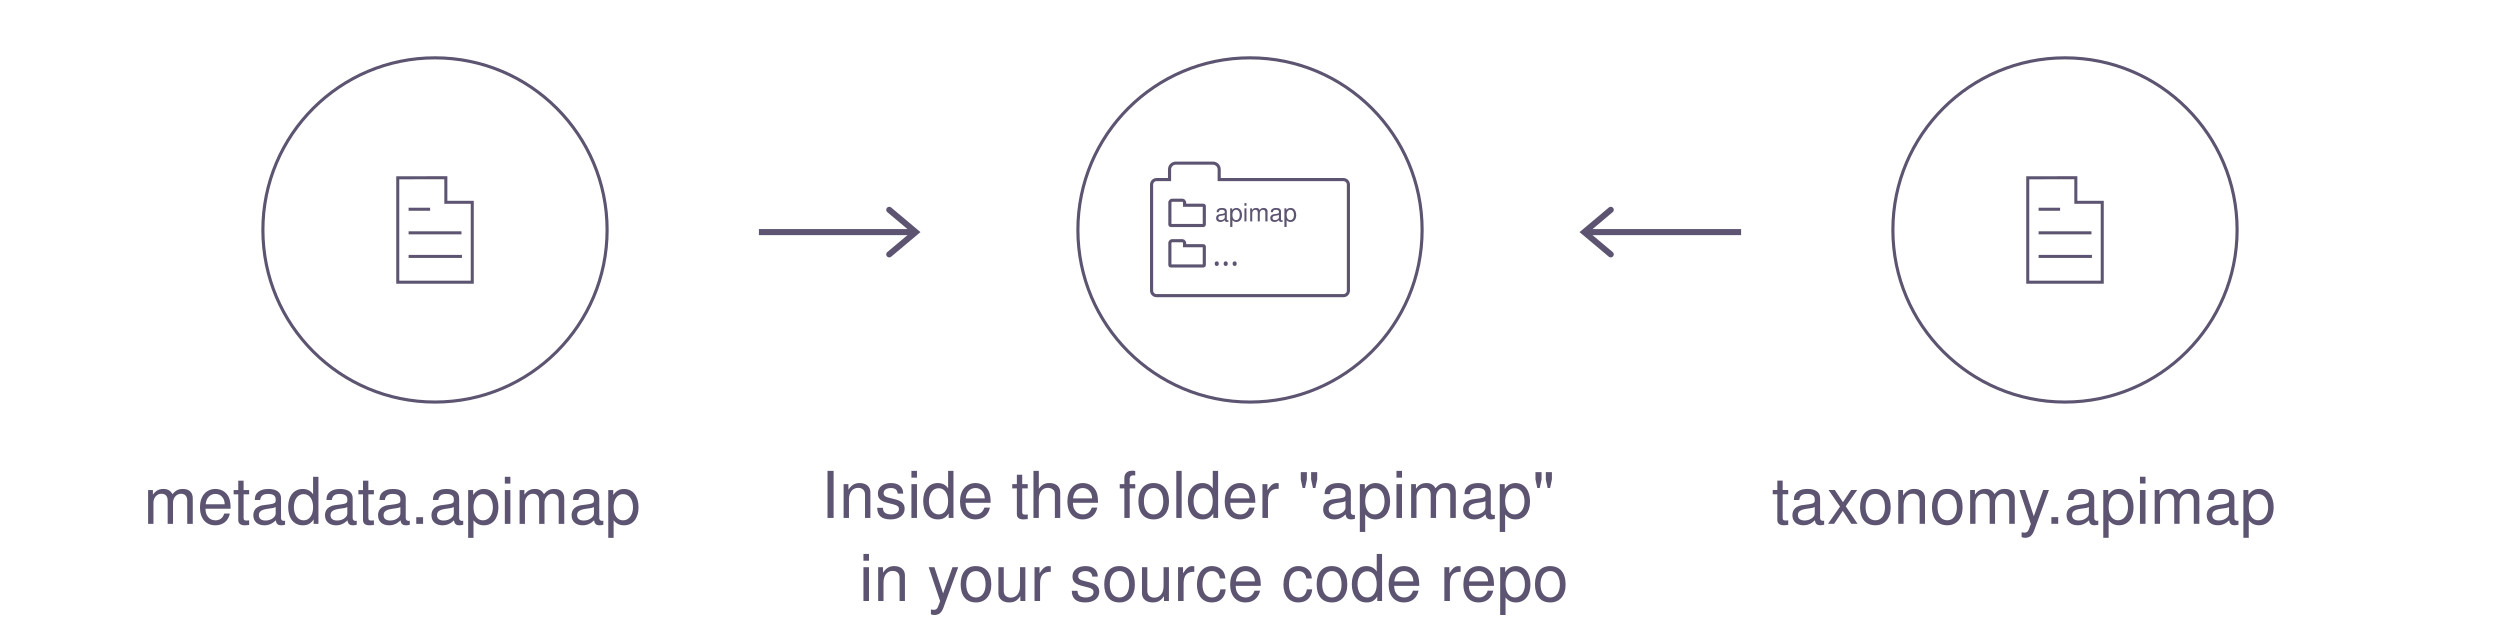
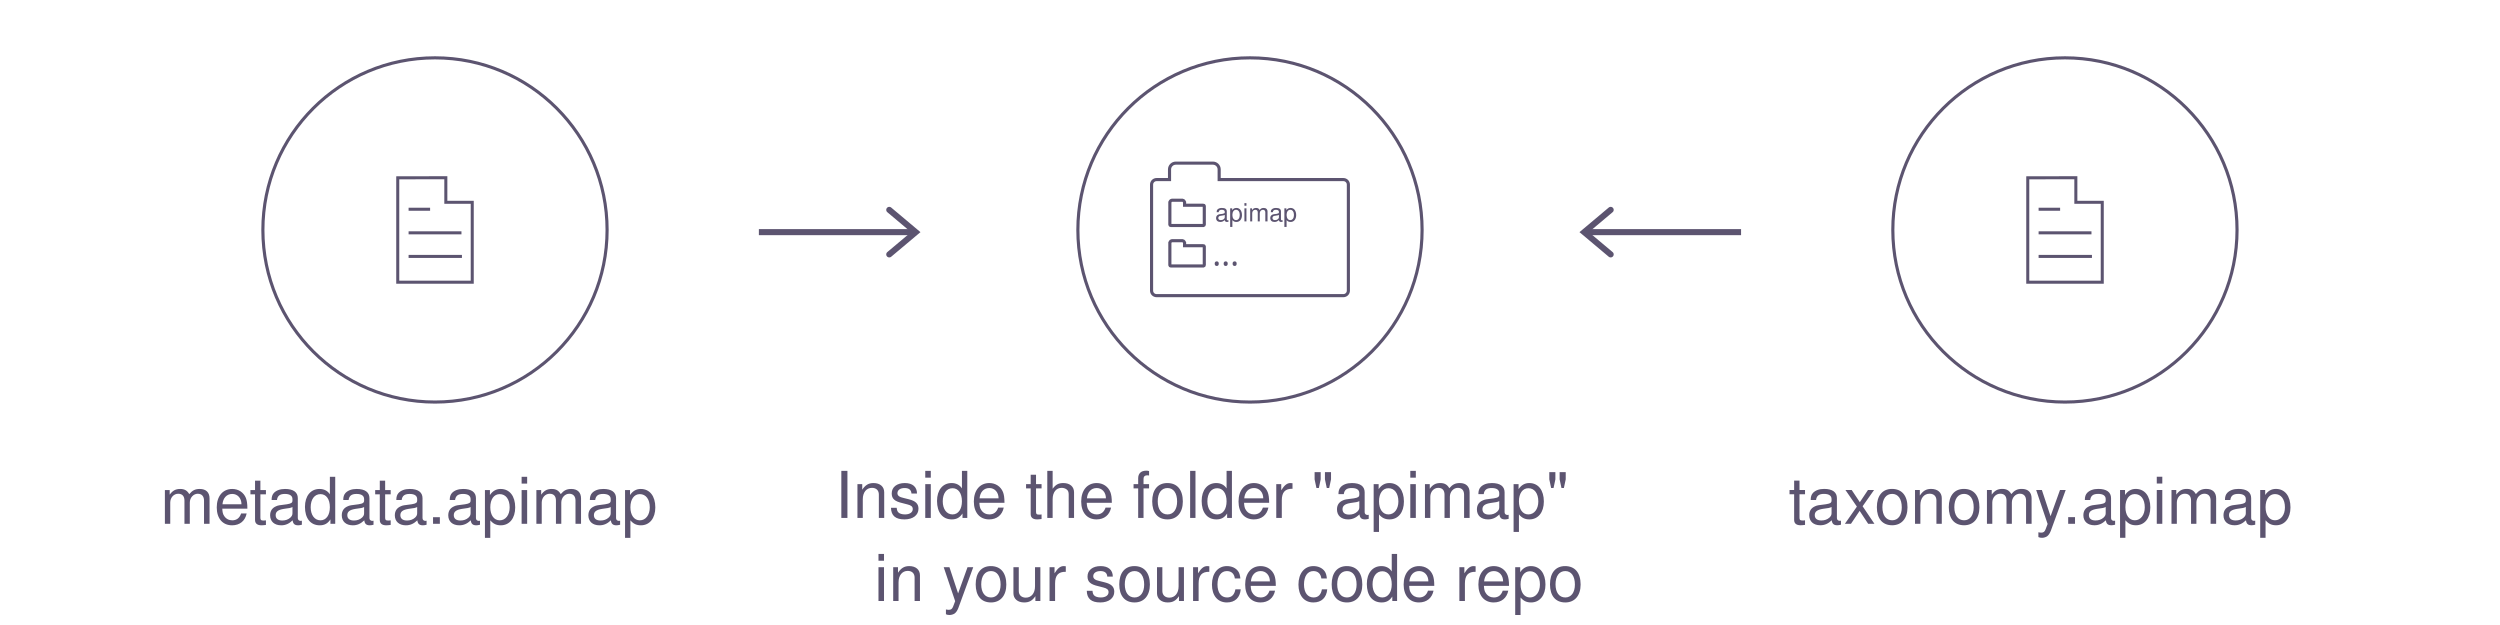
- <svg xmlns="http://www.w3.org/2000/svg" width="800" height="200" viewBox="0 0 211.667 52.917" version="1.1" id="svg2153">
-   <defs id="defs2147" />
-   <g id="layer1">
-     <text xml:space="preserve" style="font-size:5.475px;line-height:1.25;font-family:Helvetica-Light;-inkscape-font-specification:'Helvetica-Light, Normal';text-align:center;text-anchor:middle;display:inline;stroke-width:0.257;fill:#5c5470" x="36.758" y="44.351" id="text1841">
-       <tspan x="36.758" y="44.351" style="font-style:normal;font-variant:normal;font-weight:normal;font-stretch:normal;font-size:5.475px;font-family:Helvetica;-inkscape-font-specification:Helvetica;text-align:center;text-anchor:middle;stroke-width:0.257;fill:#5c5470" id="tspan1839">metadata.apimap</tspan>
-     </text>
-     <g id="g28408" transform="translate(1.393514)">
-       <circle style="display:inline;fill:none;stroke:#5c5470;stroke-width:0.265;stroke-linecap:round;stroke-miterlimit:4;stroke-dasharray:none" id="circle1819" cx="35.436" cy="19.469" r="14.572" />
-       <g id="g1885" transform="translate(119.5004,-14.65223)" style="stroke:#5c5470">
-         <path style="display:inline;fill:none;stroke:#5c5470;stroke-width:0.257;stroke-linecap:butt;stroke-linejoin:miter;stroke-miterlimit:4;stroke-dasharray:none;stroke-opacity:1" d="m -87.217,29.707 v 8.837 h 6.307 v -6.764 h -2.236 v -2.081 z" id="path1829" />
-         <path style="display:inline;fill:none;stroke:#5c5470;stroke-width:0.257;stroke-linecap:butt;stroke-linejoin:miter;stroke-miterlimit:4;stroke-dasharray:none;stroke-opacity:1" d="m -86.299,32.368 h 1.821" id="path1831" />
-         <path style="display:inline;fill:none;stroke:#5c5470;stroke-width:0.257;stroke-linecap:butt;stroke-linejoin:miter;stroke-miterlimit:4;stroke-dasharray:none;stroke-opacity:1" d="m -86.299,34.365 h 4.476" id="path1833" />
-         <path style="display:inline;fill:none;stroke:#5c5470;stroke-width:0.257;stroke-linecap:butt;stroke-linejoin:miter;stroke-miterlimit:4;stroke-dasharray:none;stroke-opacity:1" d="m -86.299,36.362 h 4.516" id="path1835" />
-       </g>
+ <svg xmlns="http://www.w3.org/2000/svg" width="800" height="200" version="1.1" viewBox="0 0 211.67 52.917">
+   <text x="36.758" y="44.351" fill="#5c5470" font-family="Helvetica-Light" font-size="5.475px" stroke-width=".257" text-align="center" text-anchor="middle" style="line-height:1.25" xml:space="preserve">
+     <tspan x="36.758" y="44.351" fill="#5c5470" font-family="Helvetica" font-size="5.475px" stroke-width=".257" text-align="center" text-anchor="middle">metadata.apimap</tspan>
+   </text>
+   <g transform="translate(1.3935)" fill="none" stroke="#5c5470">
+     <circle cx="35.436" cy="19.469" r="14.572" stroke-linecap="round" stroke-width=".265" />
+     <g transform="translate(119.5 -14.652)" stroke-width=".257">
+       <path d="m-87.217 29.707v8.837h6.307v-6.764h-2.236v-2.081z" />
+       <path d="m-86.299 32.368h1.821" />
+       <path d="m-86.299 34.365h4.476" />
+       <path d="m-86.299 36.362h4.516" />
    </g>
-     <g id="g28416" transform="translate(1.393514)">
-       <circle style="display:inline;fill:none;stroke:#5c5470;stroke-width:0.265;stroke-linecap:round;stroke-miterlimit:4;stroke-dasharray:none" id="circle1889" cx="173.443" cy="19.469" r="14.572" />
-       <g id="g1899" transform="translate(257.5071,-14.65223)" style="stroke:#5c5470">
-         <path style="display:inline;fill:none;stroke:#5c5470;stroke-width:0.257;stroke-linecap:butt;stroke-linejoin:miter;stroke-miterlimit:4;stroke-dasharray:none;stroke-opacity:1" d="m -87.217,29.707 v 8.837 h 6.307 v -6.764 h -2.236 v -2.081 z" id="path1891" />
-         <path style="display:inline;fill:none;stroke:#5c5470;stroke-width:0.257;stroke-linecap:butt;stroke-linejoin:miter;stroke-miterlimit:4;stroke-dasharray:none;stroke-opacity:1" d="m -86.299,32.368 h 1.821" id="path1893" />
-         <path style="display:inline;fill:none;stroke:#5c5470;stroke-width:0.257;stroke-linecap:butt;stroke-linejoin:miter;stroke-miterlimit:4;stroke-dasharray:none;stroke-opacity:1" d="m -86.299,34.365 h 4.476" id="path1895" />
-         <path style="display:inline;fill:none;stroke:#5c5470;stroke-width:0.257;stroke-linecap:butt;stroke-linejoin:miter;stroke-miterlimit:4;stroke-dasharray:none;stroke-opacity:1" d="m -86.299,36.362 h 4.516" id="path1897" />
-       </g>
+     <circle cx="173.44" cy="19.469" r="14.572" stroke-linecap="round" stroke-width=".265" />
+     <g transform="translate(257.51 -14.652)" stroke-width=".257">
+       <path d="m-87.217 29.707v8.837h6.307v-6.764h-2.236v-2.081z" />
+       <path d="m-86.299 32.368h1.821" />
+       <path d="m-86.299 34.365h4.476" />
+       <path d="m-86.299 36.362h4.516" />
    </g>
-     <text xml:space="preserve" style="font-size:5.475px;line-height:1.25;font-family:Helvetica-Light;-inkscape-font-specification:'Helvetica-Light, Normal';text-align:center;text-anchor:middle;display:inline;stroke-width:0.257;fill:#5c5470" x="174.91" y="44.345" id="text1903">
-       <tspan x="174.91" y="44.345" style="font-style:normal;font-variant:normal;font-weight:normal;font-stretch:normal;font-size:5.475px;font-family:Helvetica;-inkscape-font-specification:Helvetica;text-align:center;text-anchor:middle;stroke-width:0.257;fill:#5c5470" id="tspan1901">taxonomy.apimap</tspan>
-     </text>
-     <text xml:space="preserve" style="font-size:5.475px;line-height:1.25;font-family:Helvetica-Light;-inkscape-font-specification:'Helvetica-Light, Normal';text-align:center;text-anchor:middle;display:inline;stroke-width:0.257" x="105.023" y="40.871" id="text1945">
-       <tspan x="105.023" y="40.871" style="font-style:normal;font-variant:normal;font-weight:normal;font-stretch:normal;font-size:5.475px;font-family:Helvetica;-inkscape-font-specification:Helvetica;text-align:end;text-anchor:end;stroke-width:0.257" id="tspan2037" />
-     </text>
-     <g id="g28400" transform="translate(1.393506)">
-       <circle style="display:inline;fill:none;stroke:#5c5470;stroke-width:0.265;stroke-linecap:round;stroke-miterlimit:4;stroke-dasharray:none" id="circle1931" cx="104.44" cy="19.469" r="14.572" />
-       <path id="rect1953" style="fill:none;stroke:#5c5470;stroke-width:1;stroke-linecap:round;stroke-miterlimit:4;stroke-dasharray:none" d="m 370.996,52.203 c -1.104,0 -2.008,0.904 -2.008,2.008 v 3.256 h -4.143 c -0.889,0 -1.605,0.717 -1.605,1.605 v 33.932 c 0,0.889 0.717,1.605 1.605,1.605 h 59.775 c 0.889,0 1.604,-0.717 1.604,-1.605 v -33.932 c 0,-0.889 -0.715,-1.605 -1.604,-1.605 h -39.748 v -3.256 c 0,-1.104 -0.898,-2.008 -2.002,-2.008 z" transform="scale(0.2645833)" />
-       <path id="path1964" style="color:#000000;font-style:normal;font-variant:normal;font-weight:normal;font-stretch:normal;font-size:medium;line-height:normal;font-family:sans-serif;font-variant-ligatures:normal;font-variant-position:normal;font-variant-caps:normal;font-variant-numeric:normal;font-variant-alternates:normal;font-variant-east-asian:normal;font-feature-settings:normal;font-variation-settings:normal;text-indent:0;text-align:start;text-decoration:none;text-decoration-line:none;text-decoration-style:solid;text-decoration-color:#000000;letter-spacing:normal;word-spacing:normal;text-transform:none;writing-mode:lr-tb;direction:ltr;text-orientation:mixed;dominant-baseline:auto;baseline-shift:baseline;text-anchor:start;white-space:normal;shape-padding:0;shape-margin:0;inline-size:0;clip-rule:nonzero;display:inline;overflow:visible;visibility:visible;isolation:auto;mix-blend-mode:normal;color-interpolation:sRGB;color-interpolation-filters:linearRGB;solid-color:#000000;solid-opacity:1;vector-effect:none;fill:none;fill-opacity:1;fill-rule:nonzero;stroke:#5c5470;stroke-width:0.265;stroke-linecap:round;stroke-linejoin:miter;stroke-miterlimit:4;stroke-dasharray:none;stroke-dashoffset:0;stroke-opacity:1;color-rendering:auto;image-rendering:auto;shape-rendering:auto;text-rendering:auto;enable-background:accumulate;stop-color:#000000" d="m 97.814,16.954 c -0.087,0 -0.158,0.158 -0.158,0.158 v 0.336 0.229 1.341 c 0,0.041 0.033,0.074 0.074,0.074 h 2.767 c 0.041,0 0.074,-0.033 0.074,-0.074 v -1.57 c 0,-0.041 -0.033,-0.074 -0.074,-0.074 h -1.595 v -0.261 c 0,0 -0.07,-0.158 -0.157,-0.158 z" />
-       <text xml:space="preserve" style="font-size:2.117px;line-height:1.25;font-family:Helvetica-Light;-inkscape-font-specification:'Helvetica-Light, Normal';fill:#5c5470;fill-opacity:1;stroke-width:0.265" x="101.478" y="18.746" id="text1968">
-         <tspan id="tspan1966" x="101.478" y="18.746" style="font-style:normal;font-variant:normal;font-weight:normal;font-stretch:normal;font-size:2.117px;font-family:Helvetica;-inkscape-font-specification:Helvetica;fill:#5c5470;fill-opacity:1;stroke-width:0.265">apimap</tspan>
+   </g>
+   <text x="174.91" y="44.345" fill="#5c5470" font-family="Helvetica-Light" font-size="5.475px" stroke-width=".257" text-align="center" text-anchor="middle" style="line-height:1.25" xml:space="preserve">
+     <tspan x="174.91" y="44.345" fill="#5c5470" font-family="Helvetica" font-size="5.475px" stroke-width=".257" text-align="center" text-anchor="middle">taxonomy.apimap</tspan>
+   </text>
+   <text x="105.023" y="40.871" font-family="Helvetica-Light" font-size="5.475px" stroke-width=".257" text-align="center" text-anchor="middle" style="line-height:1.25" xml:space="preserve">
+     <tspan x="105.023" y="40.871" font-family="Helvetica" font-size="5.475px" stroke-width=".257" text-align="end" text-anchor="end" />
+   </text>
+   <g transform="translate(1.3935)">
+     <g fill="none" stroke="#5c5470" stroke-linecap="round">
+       <circle cx="104.44" cy="19.469" r="14.572" stroke-width=".265" />
+       <path transform="scale(.26458)" d="m371 52.203c-1.104 0-2.008 0.904-2.008 2.008v3.256h-4.143c-0.889 0-1.605 0.717-1.605 1.605v33.932c0 0.889 0.717 1.605 1.605 1.605h59.775c0.889 0 1.603-0.717 1.603-1.605v-33.932c0-0.889-0.715-1.605-1.603-1.605h-39.748v-3.256c0-1.104-0.898-2.008-2.002-2.008z" />
+       <path d="m97.814 16.954c-0.087 0-0.158 0.158-0.158 0.158v1.906c0 0.041 0.033 0.074 0.074 0.074h2.767c0.041 0 0.074-0.033 0.074-0.074v-1.57c0-0.041-0.033-0.074-0.074-0.074h-1.595v-0.261s-0.07-0.158-0.157-0.158z" color="#000000" color-rendering="auto" dominant-baseline="auto" image-rendering="auto" shape-rendering="auto" solid-color="#000000" stop-color="#000000" stroke-width=".265" style="font-feature-settings:normal;font-variant-alternates:normal;font-variant-caps:normal;font-variant-east-asian:normal;font-variant-ligatures:normal;font-variant-numeric:normal;font-variant-position:normal;font-variation-settings:normal;inline-size:0;isolation:auto;mix-blend-mode:normal;shape-margin:0;shape-padding:0;text-decoration-color:#000000;text-decoration-line:none;text-decoration-style:solid;text-indent:0;text-orientation:mixed;text-transform:none;white-space:normal" />
+     </g>
+     <g stroke-width=".265">
+       <text x="101.478" y="18.746" fill="#5c5470" font-family="Helvetica-Light" font-size="2.117px" style="line-height:1.25" xml:space="preserve">
+         <tspan x="101.478" y="18.746" fill="#5c5470" font-family="Helvetica" font-size="2.117px" stroke-width=".265">apimap</tspan>
      </text>
-       <path id="path2029" style="color:#000000;font-style:normal;font-variant:normal;font-weight:normal;font-stretch:normal;font-size:medium;line-height:normal;font-family:sans-serif;font-variant-ligatures:normal;font-variant-position:normal;font-variant-caps:normal;font-variant-numeric:normal;font-variant-alternates:normal;font-variant-east-asian:normal;font-feature-settings:normal;font-variation-settings:normal;text-indent:0;text-align:start;text-decoration:none;text-decoration-line:none;text-decoration-style:solid;text-decoration-color:#000000;letter-spacing:normal;word-spacing:normal;text-transform:none;writing-mode:lr-tb;direction:ltr;text-orientation:mixed;dominant-baseline:auto;baseline-shift:baseline;text-anchor:start;white-space:normal;shape-padding:0;shape-margin:0;inline-size:0;clip-rule:nonzero;display:inline;overflow:visible;visibility:visible;isolation:auto;mix-blend-mode:normal;color-interpolation:sRGB;color-interpolation-filters:linearRGB;solid-color:#000000;solid-opacity:1;vector-effect:none;fill:none;fill-opacity:1;fill-rule:nonzero;stroke:#5c5470;stroke-width:0.265;stroke-linecap:round;stroke-linejoin:miter;stroke-miterlimit:4;stroke-dasharray:none;stroke-dashoffset:0;stroke-opacity:1;color-rendering:auto;image-rendering:auto;shape-rendering:auto;text-rendering:auto;enable-background:accumulate;stop-color:#000000" d="m 97.814,20.381 c -0.087,0 -0.158,0.158 -0.158,0.158 v 0.336 0.229 1.341 c 0,0.041 0.033,0.074 0.074,0.074 h 2.767 c 0.041,0 0.074,-0.033 0.074,-0.074 v -1.57 c 0,-0.041 -0.033,-0.074 -0.074,-0.074 h -1.595 v -0.261 c 0,0 -0.07,-0.158 -0.157,-0.158 z" />
-       <text xml:space="preserve" style="font-size:2.822px;line-height:1.25;font-family:Helvetica-Light;-inkscape-font-specification:'Helvetica-Light, Normal';fill:#5c5470;fill-opacity:1;stroke-width:0.265" x="101.251" y="22.472" id="text2035">
-         <tspan id="tspan2033" x="101.251" y="22.472" style="font-size:2.822px;fill:#5c5470;fill-opacity:1;stroke-width:0.265">...</tspan>
+       <path d="m97.814 20.381c-0.087 0-0.158 0.158-0.158 0.158v1.906c0 0.041 0.033 0.074 0.074 0.074h2.767c0.041 0 0.074-0.033 0.074-0.074v-1.57c0-0.041-0.033-0.074-0.074-0.074h-1.595v-0.261s-0.07-0.158-0.157-0.158z" color="#000000" color-rendering="auto" dominant-baseline="auto" fill="none" image-rendering="auto" shape-rendering="auto" solid-color="#000000" stop-color="#000000" stroke="#5c5470" stroke-linecap="round" style="font-feature-settings:normal;font-variant-alternates:normal;font-variant-caps:normal;font-variant-east-asian:normal;font-variant-ligatures:normal;font-variant-numeric:normal;font-variant-position:normal;font-variation-settings:normal;inline-size:0;isolation:auto;mix-blend-mode:normal;shape-margin:0;shape-padding:0;text-decoration-color:#000000;text-decoration-line:none;text-decoration-style:solid;text-indent:0;text-orientation:mixed;text-transform:none;white-space:normal" />
+       <text x="101.251" y="22.472" fill="#5c5470" font-family="Helvetica-Light" font-size="2.822px" style="line-height:1.25" xml:space="preserve">
+         <tspan x="101.251" y="22.472" fill="#5c5470" font-size="2.822px" stroke-width=".265">...</tspan>
      </text>
    </g>
-     <g id="g28440" transform="translate(0.8512283)" style="stroke:#5c5470">
-       <g id="g2069" transform="matrix(-0.5818565,0,0,0.5818565,196.7124,-94.49502)" style="display:inline;fill:none;stroke:#5c5470;stroke-width:0.882;stroke-miterlimit:4;stroke-dasharray:none">
-         <path id="path2065" style="fill:none;fill-opacity:1;stroke:#5c5470;stroke-width:0.882;stroke-linecap:round;stroke-miterlimit:4;stroke-dasharray:none" d="m 105.158,192.937 1.928,1.62 1.928,1.62 -1.928,1.62 -1.928,1.62" />
-         <path style="fill:none;stroke:#5c5470;stroke-width:0.882;stroke-linecap:butt;stroke-linejoin:miter;stroke-miterlimit:4;stroke-dasharray:none;stroke-opacity:1" d="M 109.014,196.176 H 86.191" id="path2067" />
-       </g>
-       <g id="g2099" transform="matrix(0.5818565,0,0,0.5818565,13.25182,-94.49502)" style="display:inline;fill:none;stroke:#5c5470;stroke-width:0.882;stroke-miterlimit:4;stroke-dasharray:none">
-         <path id="path2095" style="fill:none;fill-opacity:1;stroke:#5c5470;stroke-width:0.882;stroke-linecap:round;stroke-miterlimit:4;stroke-dasharray:none" d="m 105.158,192.937 1.928,1.62 1.928,1.62 -1.928,1.62 -1.928,1.62" />
-         <path style="fill:none;stroke:#5c5470;stroke-width:0.882;stroke-linecap:butt;stroke-linejoin:miter;stroke-miterlimit:4;stroke-dasharray:none;stroke-opacity:1" d="M 109.014,196.176 H 86.191" id="path2097" />
-       </g>
+   </g>
+   <g transform="translate(.85123)" fill="none" stroke="#5c5470" stroke-width=".882">
+     <g transform="matrix(-.58186 0 0 .58186 196.71 -94.495)">
+       <path d="m105.16 192.94 3.856 3.24-1.928 1.62-1.928 1.62" stroke-linecap="round" />
+       <path d="m109.01 196.18h-22.823" />
    </g>
-     <text xml:space="preserve" style="font-size:5.468px;line-height:1.25;font-family:Helvetica-Light;-inkscape-font-specification:'Helvetica-Light, Normal';stroke-width:0.265;fill:#5c5470" x="106.325" y="43.851" id="text18162">
-       <tspan id="tspan18160" style="font-style:normal;font-variant:normal;font-weight:normal;font-stretch:normal;font-size:5.468px;font-family:Helvetica;-inkscape-font-specification:Helvetica;text-align:center;text-anchor:middle;stroke-width:0.265;fill:#5c5470" x="106.325" y="43.851">Inside the folder "apimap" </tspan>
-       <tspan style="font-style:normal;font-variant:normal;font-weight:normal;font-stretch:normal;font-size:5.468px;font-family:Helvetica;-inkscape-font-specification:Helvetica;text-align:center;text-anchor:middle;stroke-width:0.265;fill:#5c5470" x="106.325" y="50.884" id="tspan18164">in your source code repo</tspan>
-     </text>
+     <g transform="matrix(.58186 0 0 .58186 13.252 -94.495)">
+       <path d="m105.16 192.94 3.856 3.24-1.928 1.62-1.928 1.62" stroke-linecap="round" />
+       <path d="m109.01 196.18h-22.823" />
+     </g>
  </g>
+   <text x="106.325" y="43.851" fill="#5c5470" font-family="Helvetica" font-size="5.468px" stroke-width=".265" text-anchor="middle" style="line-height:1.25" xml:space="preserve">
+     <tspan x="106.325" y="43.851" text-align="center">Inside the folder "apimap" </tspan>
+     <tspan x="106.325" y="50.884" text-align="center">in your source code repo</tspan>
+   </text>
</svg>
